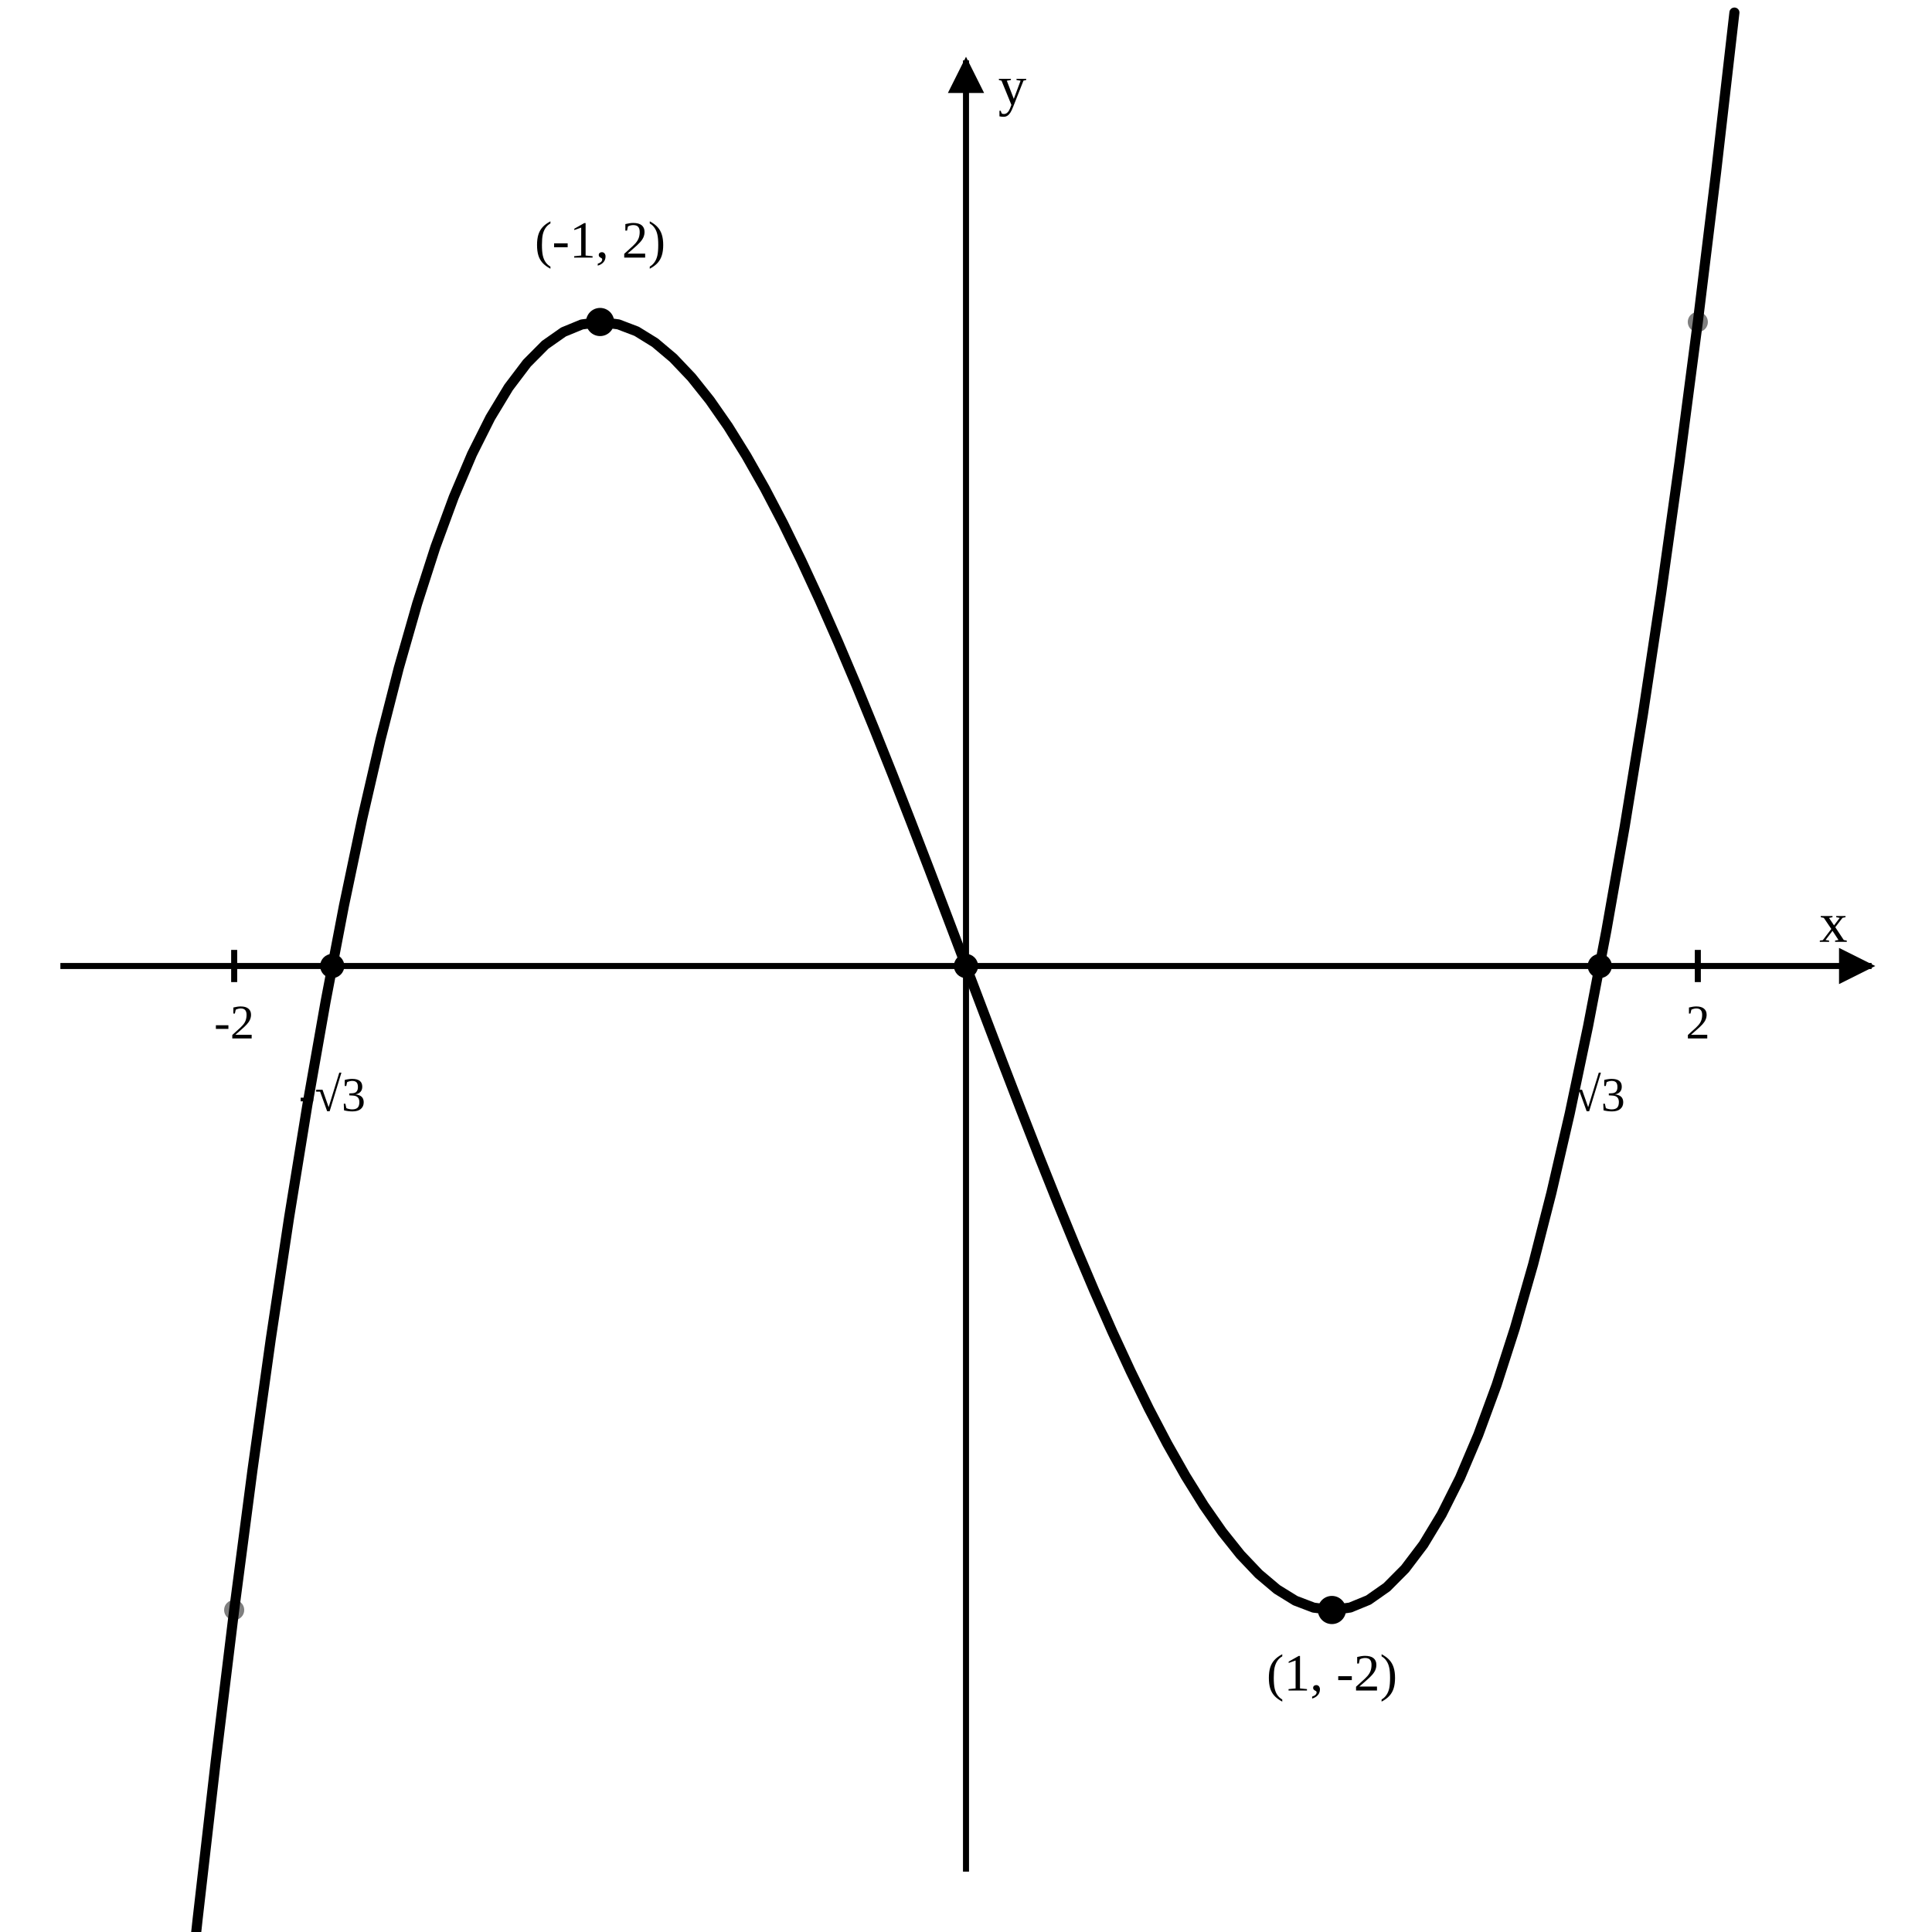
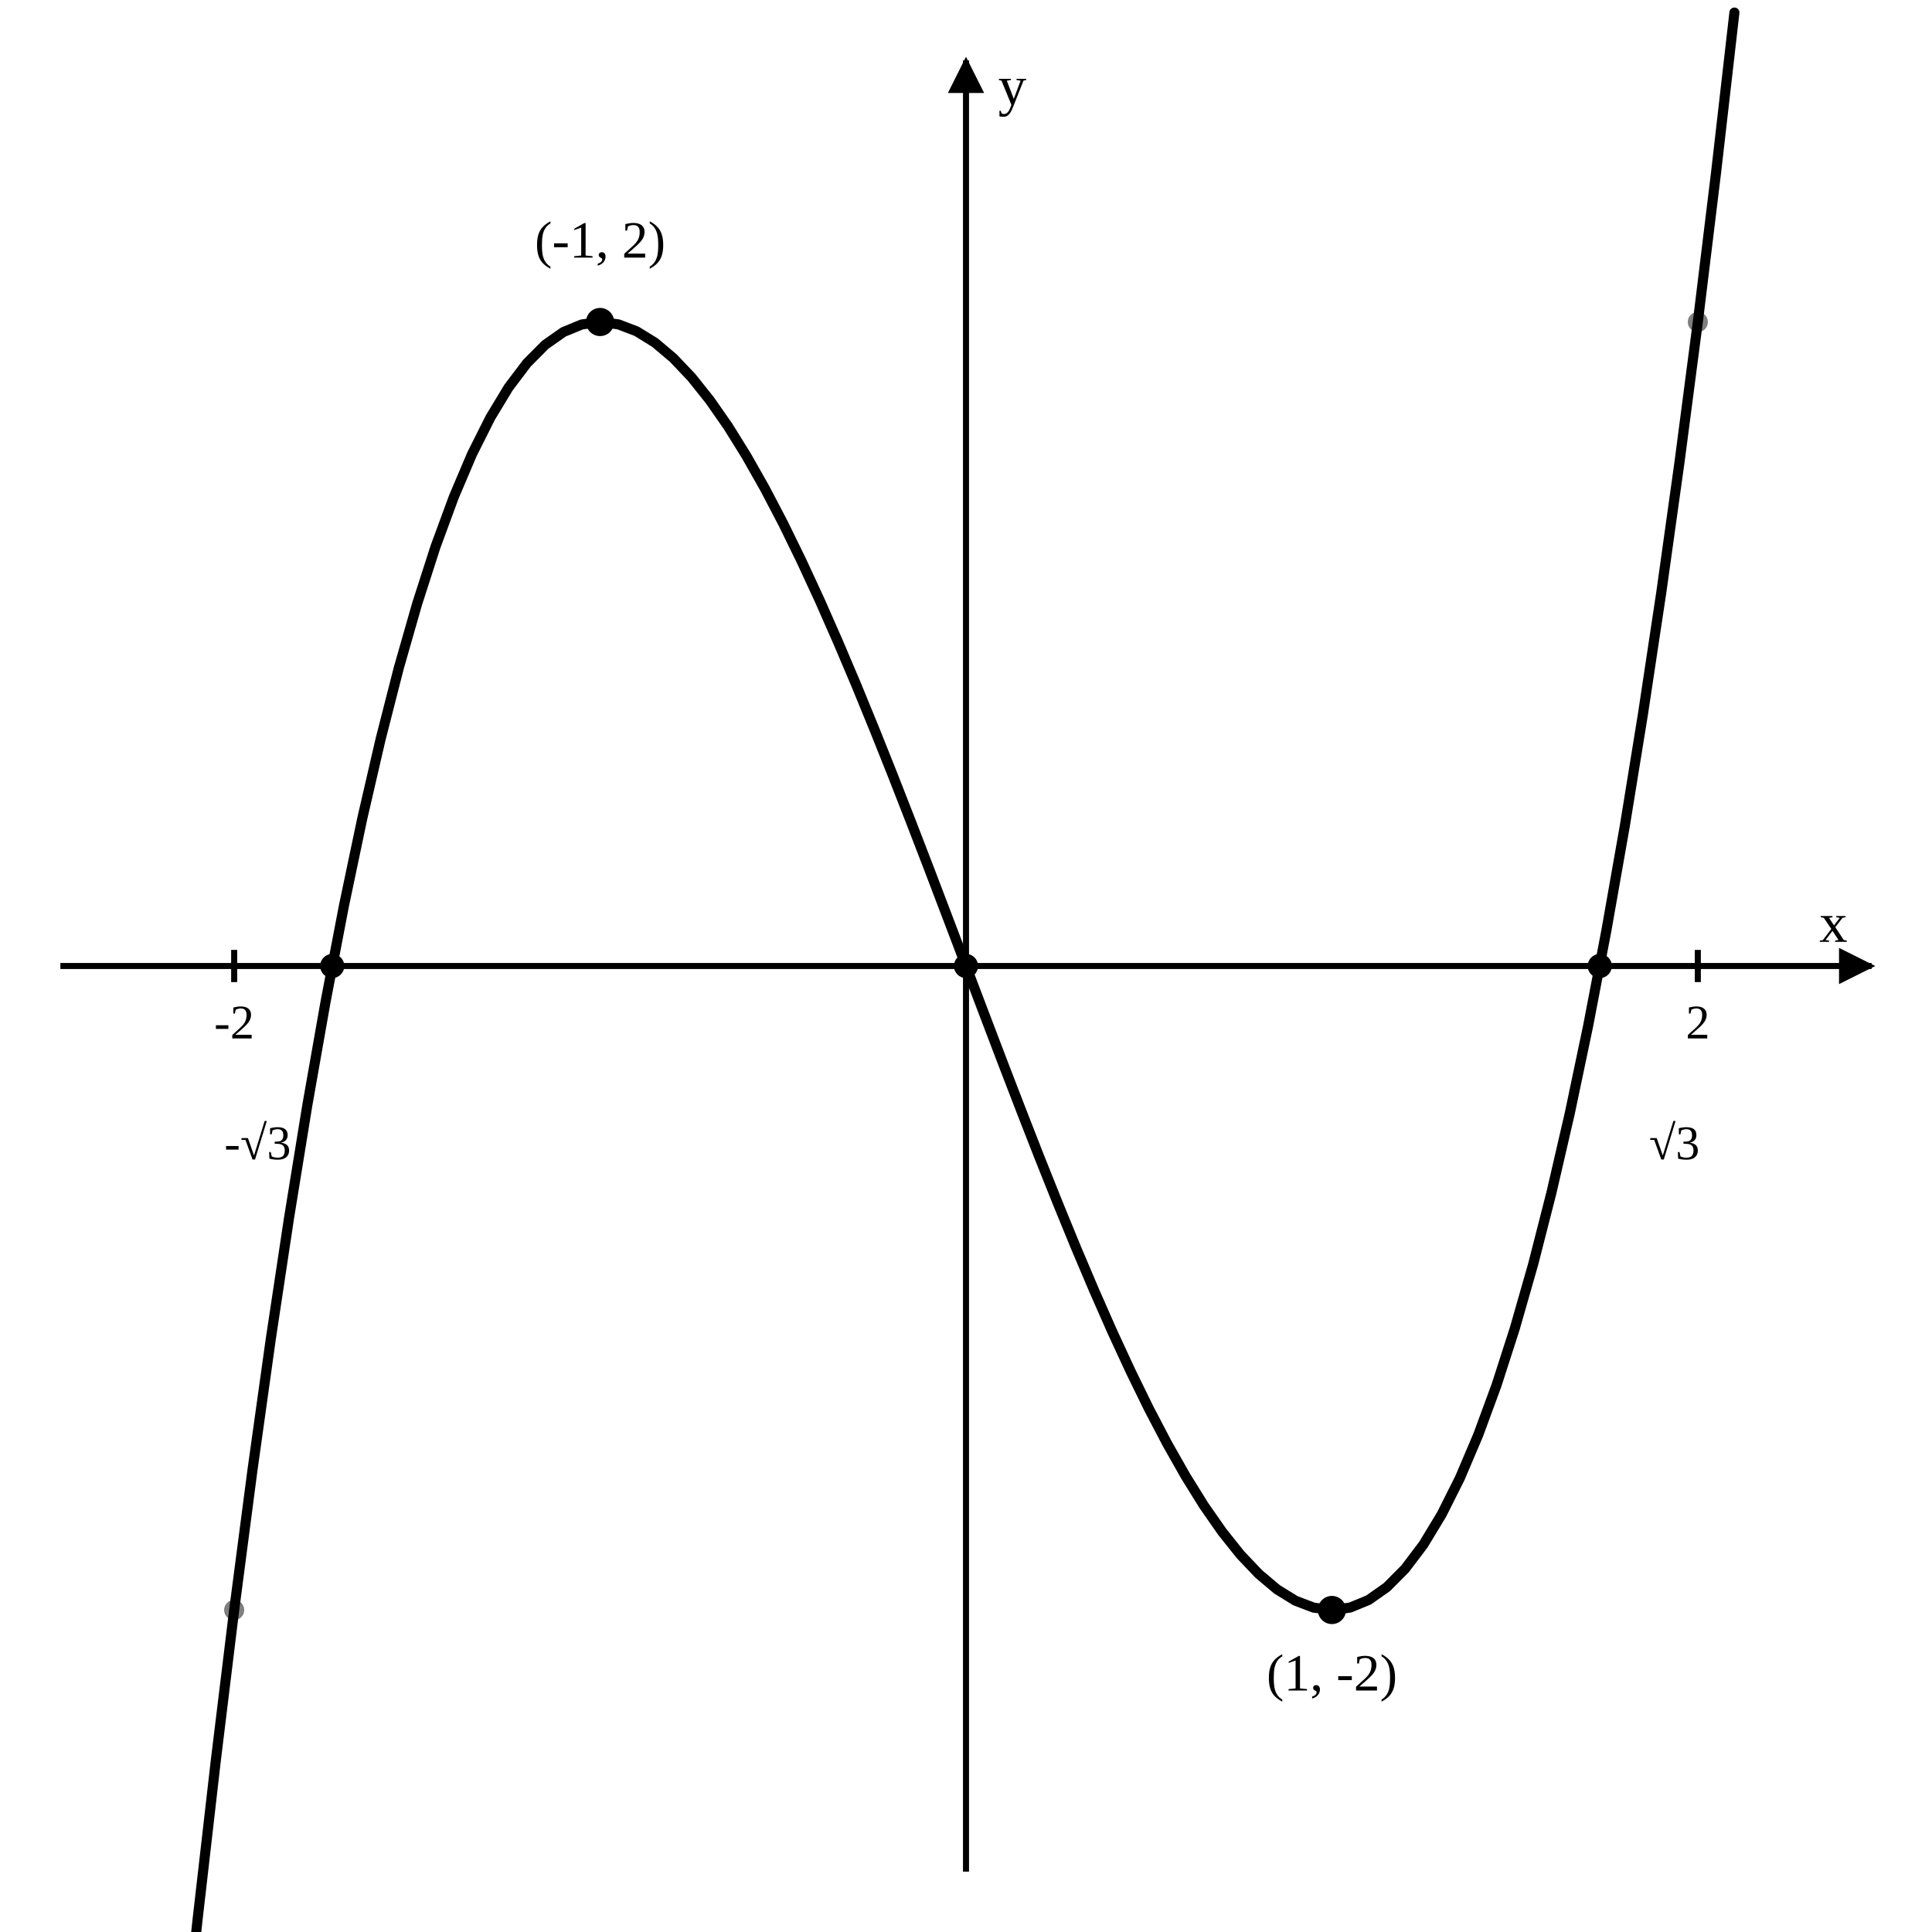
<svg xmlns="http://www.w3.org/2000/svg" viewBox="0 0 480 480" role="img" aria-label="f(x) = x^3 - 3x のグラフ。曲線は3点 x = -√3, 0, √3 でx軸と交わる。x = -1 で山(高さ2)になり、x = 1 で谷(深さ-2)になる。">
  <defs>
    <marker id="arrow-cubic" viewBox="0 0 10 10" refX="9" refY="5" markerWidth="6" markerHeight="6" orient="auto-start-reverse">
      <path d="M0,0 L10,5 L0,10 z" fill="currentColor" />
    </marker>
  </defs>
  <line x1="15" y1="240" x2="465" y2="240" stroke="currentColor" stroke-width="1.5" marker-end="url(#arrow-cubic)" />
  <line x1="240" y1="465" x2="240" y2="15" stroke="currentColor" stroke-width="1.5" marker-end="url(#arrow-cubic)" />
  <text x="452" y="234" font-size="14" fill="currentColor">x</text>
  <text x="248" y="26" font-size="14" fill="currentColor">y</text>
  <path d="M 40.00,563.84 L 44.55,519.07 L 49.09,476.88 L 53.64,437.21 L 58.18,400.00 L 62.73,365.19 L 67.27,332.72 L 71.82,302.53 L 76.36,274.56 L 80.91,248.75 L 85.45,225.04 L 90.00,203.37 L 94.55,183.68 L 99.09,165.91 L 103.64,150.00 L 108.18,135.89 L 112.73,123.52 L 117.27,112.83 L 121.82,103.76 L 126.36,96.25 L 130.91,90.24 L 135.45,85.67 L 140.00,82.48 L 144.55,80.61 L 149.09,80.00 L 153.64,80.59 L 158.18,82.32 L 162.73,85.13 L 167.27,88.96 L 171.82,93.75 L 176.36,99.44 L 180.91,105.97 L 185.45,113.28 L 190.00,121.31 L 194.55,130.00 L 199.09,139.29 L 203.64,149.12 L 208.18,159.43 L 212.73,170.16 L 217.27,181.25 L 221.82,192.64 L 226.36,204.27 L 230.91,216.08 L 235.45,228.01 L 240.00,240.00 L 244.55,251.99 L 249.09,263.92 L 253.64,275.73 L 258.18,287.36 L 262.73,298.75 L 267.27,309.84 L 271.82,320.57 L 276.36,330.88 L 280.91,340.71 L 285.45,350.00 L 290.00,358.69 L 294.55,366.72 L 299.09,374.03 L 303.64,380.56 L 308.18,386.25 L 312.73,391.04 L 317.27,394.87 L 321.82,397.68 L 326.36,399.41 L 330.91,400.00 L 335.45,399.39 L 340.00,397.52 L 344.55,394.33 L 349.09,389.76 L 353.64,383.75 L 358.18,376.24 L 362.73,367.17 L 367.27,356.48 L 371.82,344.11 L 376.36,330.00 L 380.91,314.09 L 385.45,296.32 L 390.00,276.63 L 394.55,254.96 L 399.09,231.25 L 403.64,205.44 L 408.18,177.47 L 412.73,147.28 L 417.27,114.81 L 421.82,80.00 L 426.36,42.79 L 430.91,3.12" fill="none" stroke="currentColor" stroke-width="2.5" stroke-linecap="round" stroke-linejoin="round" />
  <line x1="58.18" y1="236" x2="58.18" y2="244" stroke="currentColor" stroke-width="1.5" />
  <text x="58.18" y="258" font-size="12" text-anchor="middle" fill="currentColor">-2</text>
  <line x1="421.82" y1="236" x2="421.82" y2="244" stroke="currentColor" stroke-width="1.5" />
  <text x="421.82" y="258" font-size="12" text-anchor="middle" fill="currentColor">2</text>
  <circle cx="82.54" cy="240" r="3" fill="currentColor" />
-   <text x="82.54" y="276" font-size="12" text-anchor="middle" fill="currentColor">-√3</text>
+   <text x="64" y="288" font-size="12" text-anchor="middle" fill="currentColor">-√3</text>
  <circle cx="240" cy="240" r="3" fill="currentColor" />
  <circle cx="397.46" cy="240" r="3" fill="currentColor" />
-   <text x="397.46" y="276" font-size="12" text-anchor="middle" fill="currentColor">√3</text>
+   <text x="416" y="288" font-size="12" text-anchor="middle" fill="currentColor">√3</text>
  <circle cx="149.09" cy="80" r="3.5" fill="currentColor" />
  <text x="149.09" y="64" font-size="13" text-anchor="middle" fill="currentColor">(-1, 2)</text>
  <circle cx="330.91" cy="400" r="3.5" fill="currentColor" />
  <text x="330.91" y="420" font-size="13" text-anchor="middle" fill="currentColor">(1, -2)</text>
  <circle cx="58.18" cy="400" r="2.5" fill="currentColor" fill-opacity="0.5" />
  <circle cx="421.82" cy="80" r="2.5" fill="currentColor" fill-opacity="0.5" />
</svg>
